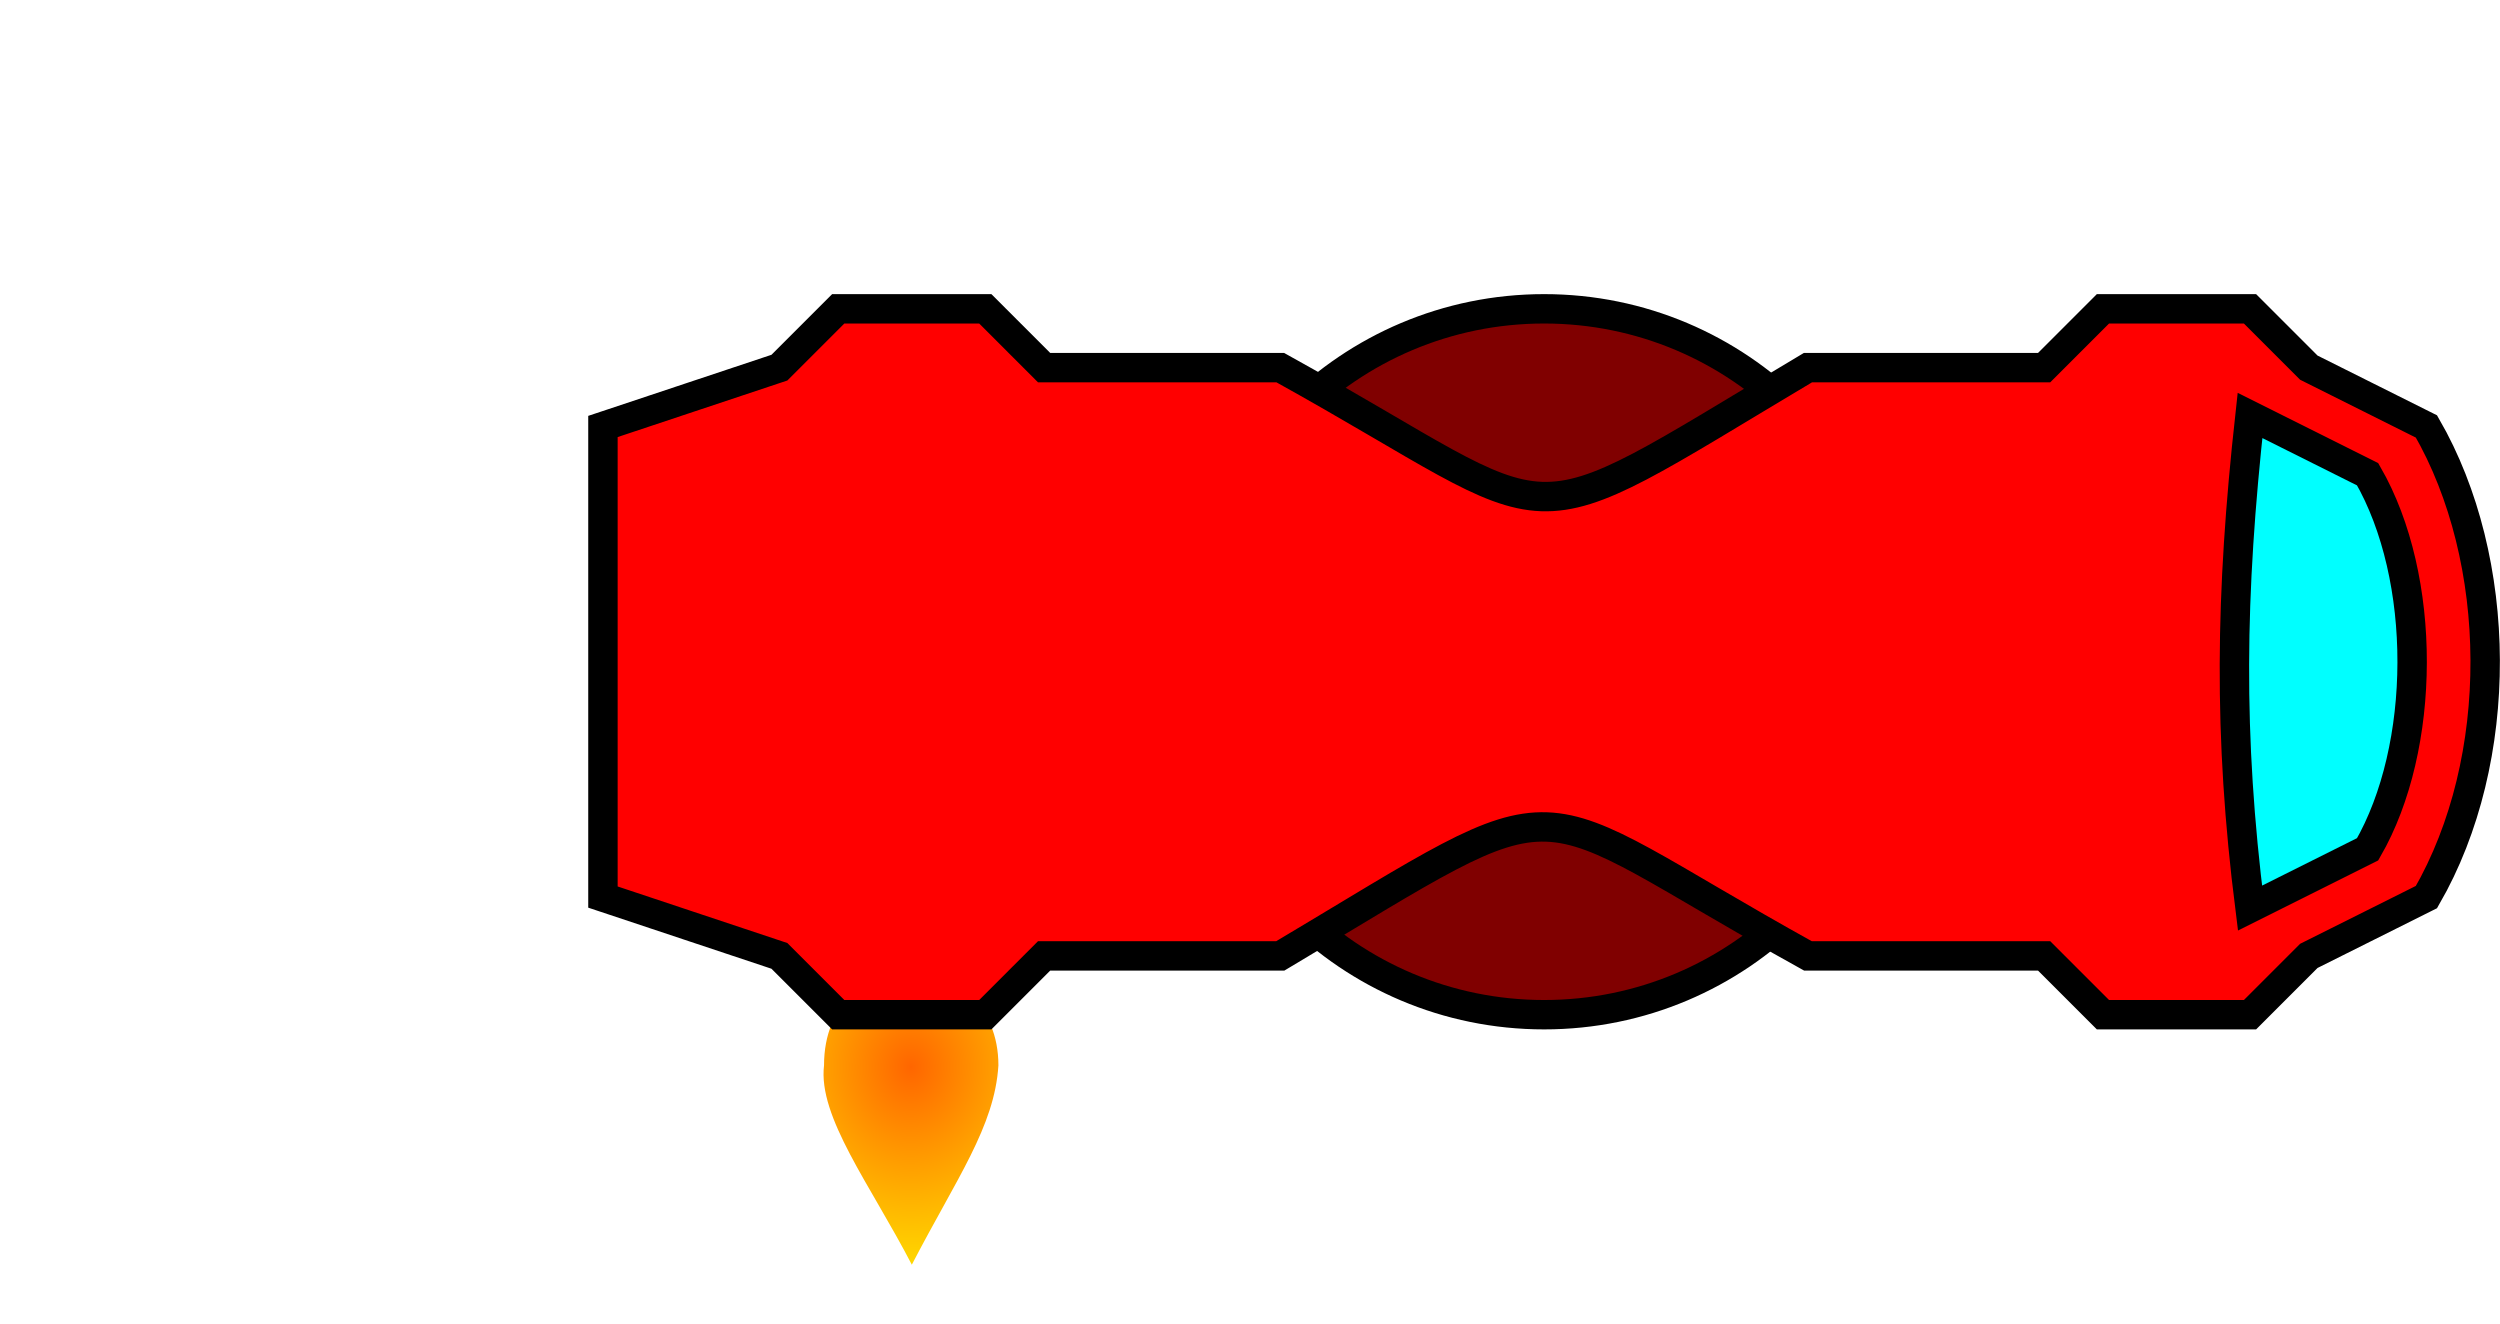
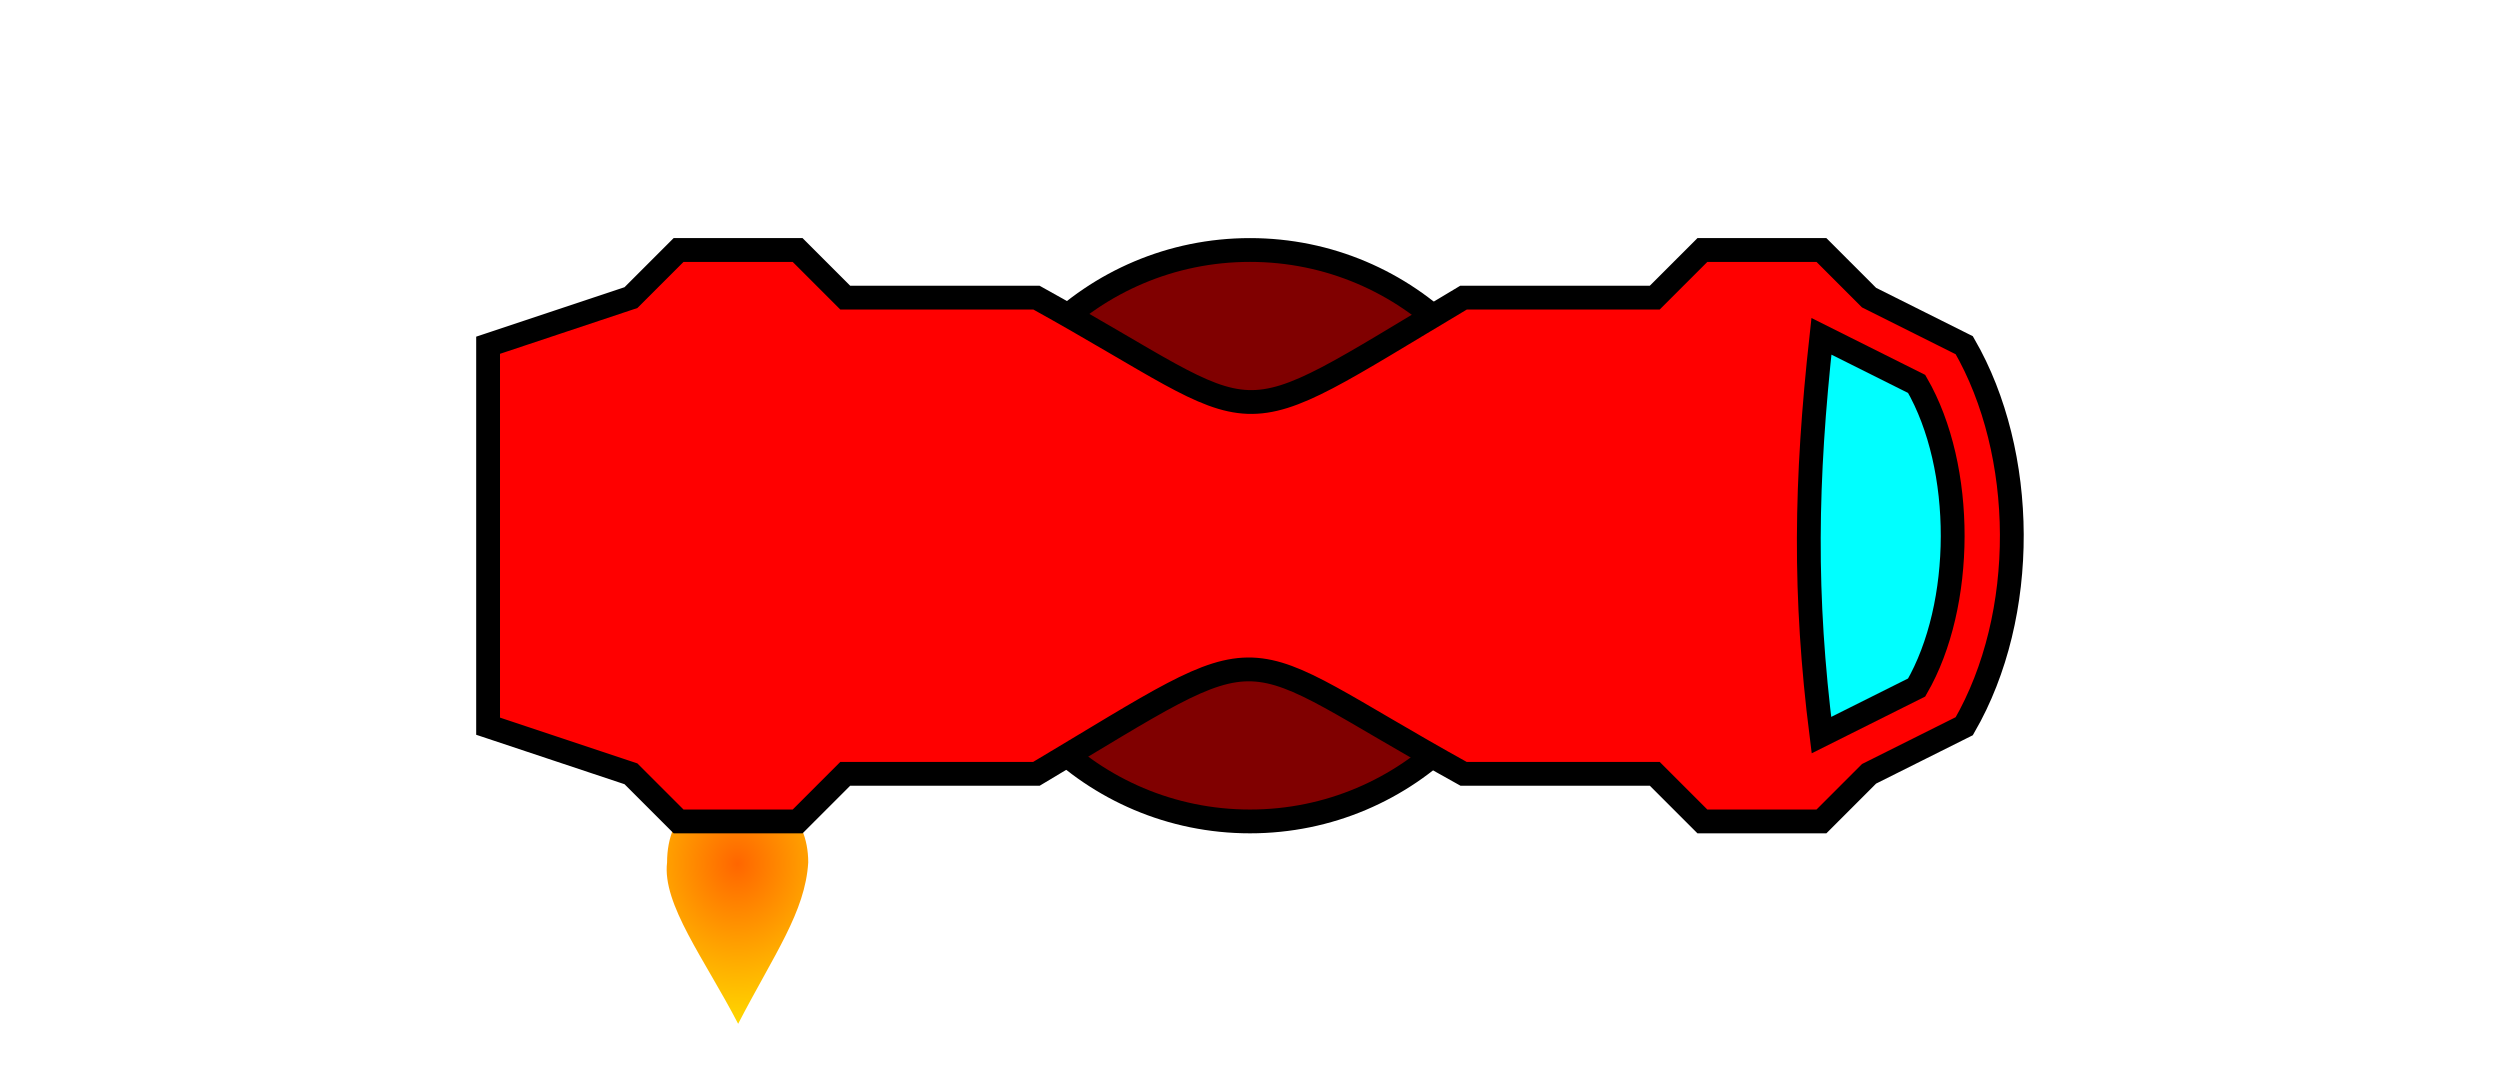
- <svg xmlns="http://www.w3.org/2000/svg" xmlns:xlink="http://www.w3.org/1999/xlink" width="85" height="45" id="svg2" version="1.1">
+ <svg xmlns="http://www.w3.org/2000/svg" xmlns:xlink="http://www.w3.org/1999/xlink" width="105" height="45" id="svg2" version="1.1">
  <defs id="defs4">
    <linearGradient id="linearGradient3757">
      <stop style="stop-color:#ff6600;stop-opacity:1;" offset="0" id="stop3759" />
      <stop style="stop-color:#ffff00;stop-opacity:1;" offset="1" id="stop3761" />
    </linearGradient>
    <radialGradient xlink:href="#linearGradient3757" id="radialGradient3763" cx="19.094" cy="1029.666" fx="19.094" fy="1029.666" r="12.374" gradientTransform="matrix(1.586857,1.6286962e-8,-1.5868978e-8,1.546133,-12.18407,-522.3344)" gradientUnits="userSpaceOnUse" />
    <radialGradient xlink:href="#linearGradient3757-7" id="radialGradient3763-1" cx="19.094" cy="1029.666" fx="19.094" fy="1029.666" r="12.374" gradientTransform="matrix(1.586857,1.6286962e-8,-1.5868978e-8,1.546133,-12.18407,-522.3344)" gradientUnits="userSpaceOnUse" />
    <linearGradient id="linearGradient3757-7">
      <stop style="stop-color:#ff6600;stop-opacity:1;" offset="0" id="stop3759-4" />
      <stop style="stop-color:#ffff00;stop-opacity:1;" offset="1" id="stop3761-0" />
    </linearGradient>
    <radialGradient r="12.374" fy="1029.666" fx="19.094" cy="1029.666" cx="19.094" gradientTransform="matrix(0,-0.7321187,-0.6402,0,690.1656,1057.623)" gradientUnits="userSpaceOnUse" id="radialGradient3780" xlink:href="#linearGradient3757-7" />
  </defs>
  <g id="layer1" transform="translate(0,-1007.362)">
    <path style="fill:#800000;fill-opacity:1;fill-rule:nonzero;stroke:#000000;stroke-width:0.635;stroke-linejoin:miter;stroke-miterlimit:4;stroke-opacity:1;stroke-dasharray:none;stroke-dashoffset:0" id="path3055" d="m 22.875,11.25 a 7.625,7.625 0 1 1 -15.25,0 7.625,7.625 0 1 1 15.25,0 z" transform="matrix(1.57377,0,0,1.57377,28.5,1012.157)" />
    <path style="fill:url(#radialGradient3763);fill-opacity:1;stroke:none" d="m 18.241,1062.487 c -4.514,0.313 -11.396,3.783 -17.943,6.806 7.202,3.491 14.161,8.022 17.943,7.513 9.253,0 8.892,-14.319 0,-14.319 z" id="path2987" />
    <path style="fill:url(#radialGradient3780);fill-opacity:1;stroke:none" d="m 33.946,1043.586 c -0.13,2.083 -1.42,3.835 -2.944,6.776 -1.41,-2.72 -3.195,-5.031 -2.985,-6.776 0,-4.269 5.929,-4.103 5.929,0 z" id="path2987-9" />
    <path style="fill:#ff0000;fill-opacity:1;fill-rule:nonzero;stroke:#000000;stroke-width:1;stroke-linejoin:miter;stroke-miterlimit:4;stroke-opacity:1;stroke-dasharray:none;stroke-dashoffset:0" d="m 28.5,1017.862 -2,2 -6,2 0,16 6,2 2,2 5,0 2,-2 8.031,0 c 10.275,-6.121 7.893,-5.565 17.938,0 l 8.031,0 2,2 5,0 2,-2 4,-2 c 2.703,-4.681 2.62,-11.462 0,-16 l -4,-2 -2,-2 -5,0 -2,2 -8.031,0 c -10.275,6.121 -7.893,5.565 -17.938,0 l -8.031,0 -2,-2 z" id="rect2985" />
    <path style="fill:#00ffff;fill-opacity:1;fill-rule:nonzero;stroke:#000000;stroke-width:1;stroke-linejoin:miter;stroke-miterlimit:4;stroke-opacity:1;stroke-dashoffset:0" d="m 76.5,1021.487 4,2 c 2.034,3.523 2,9.286 0,12.75 l -4,2 c -0.74,-5.877 -0.673,-10.638 0,-16.75 z" id="rect3120" />
  </g>
</svg>
